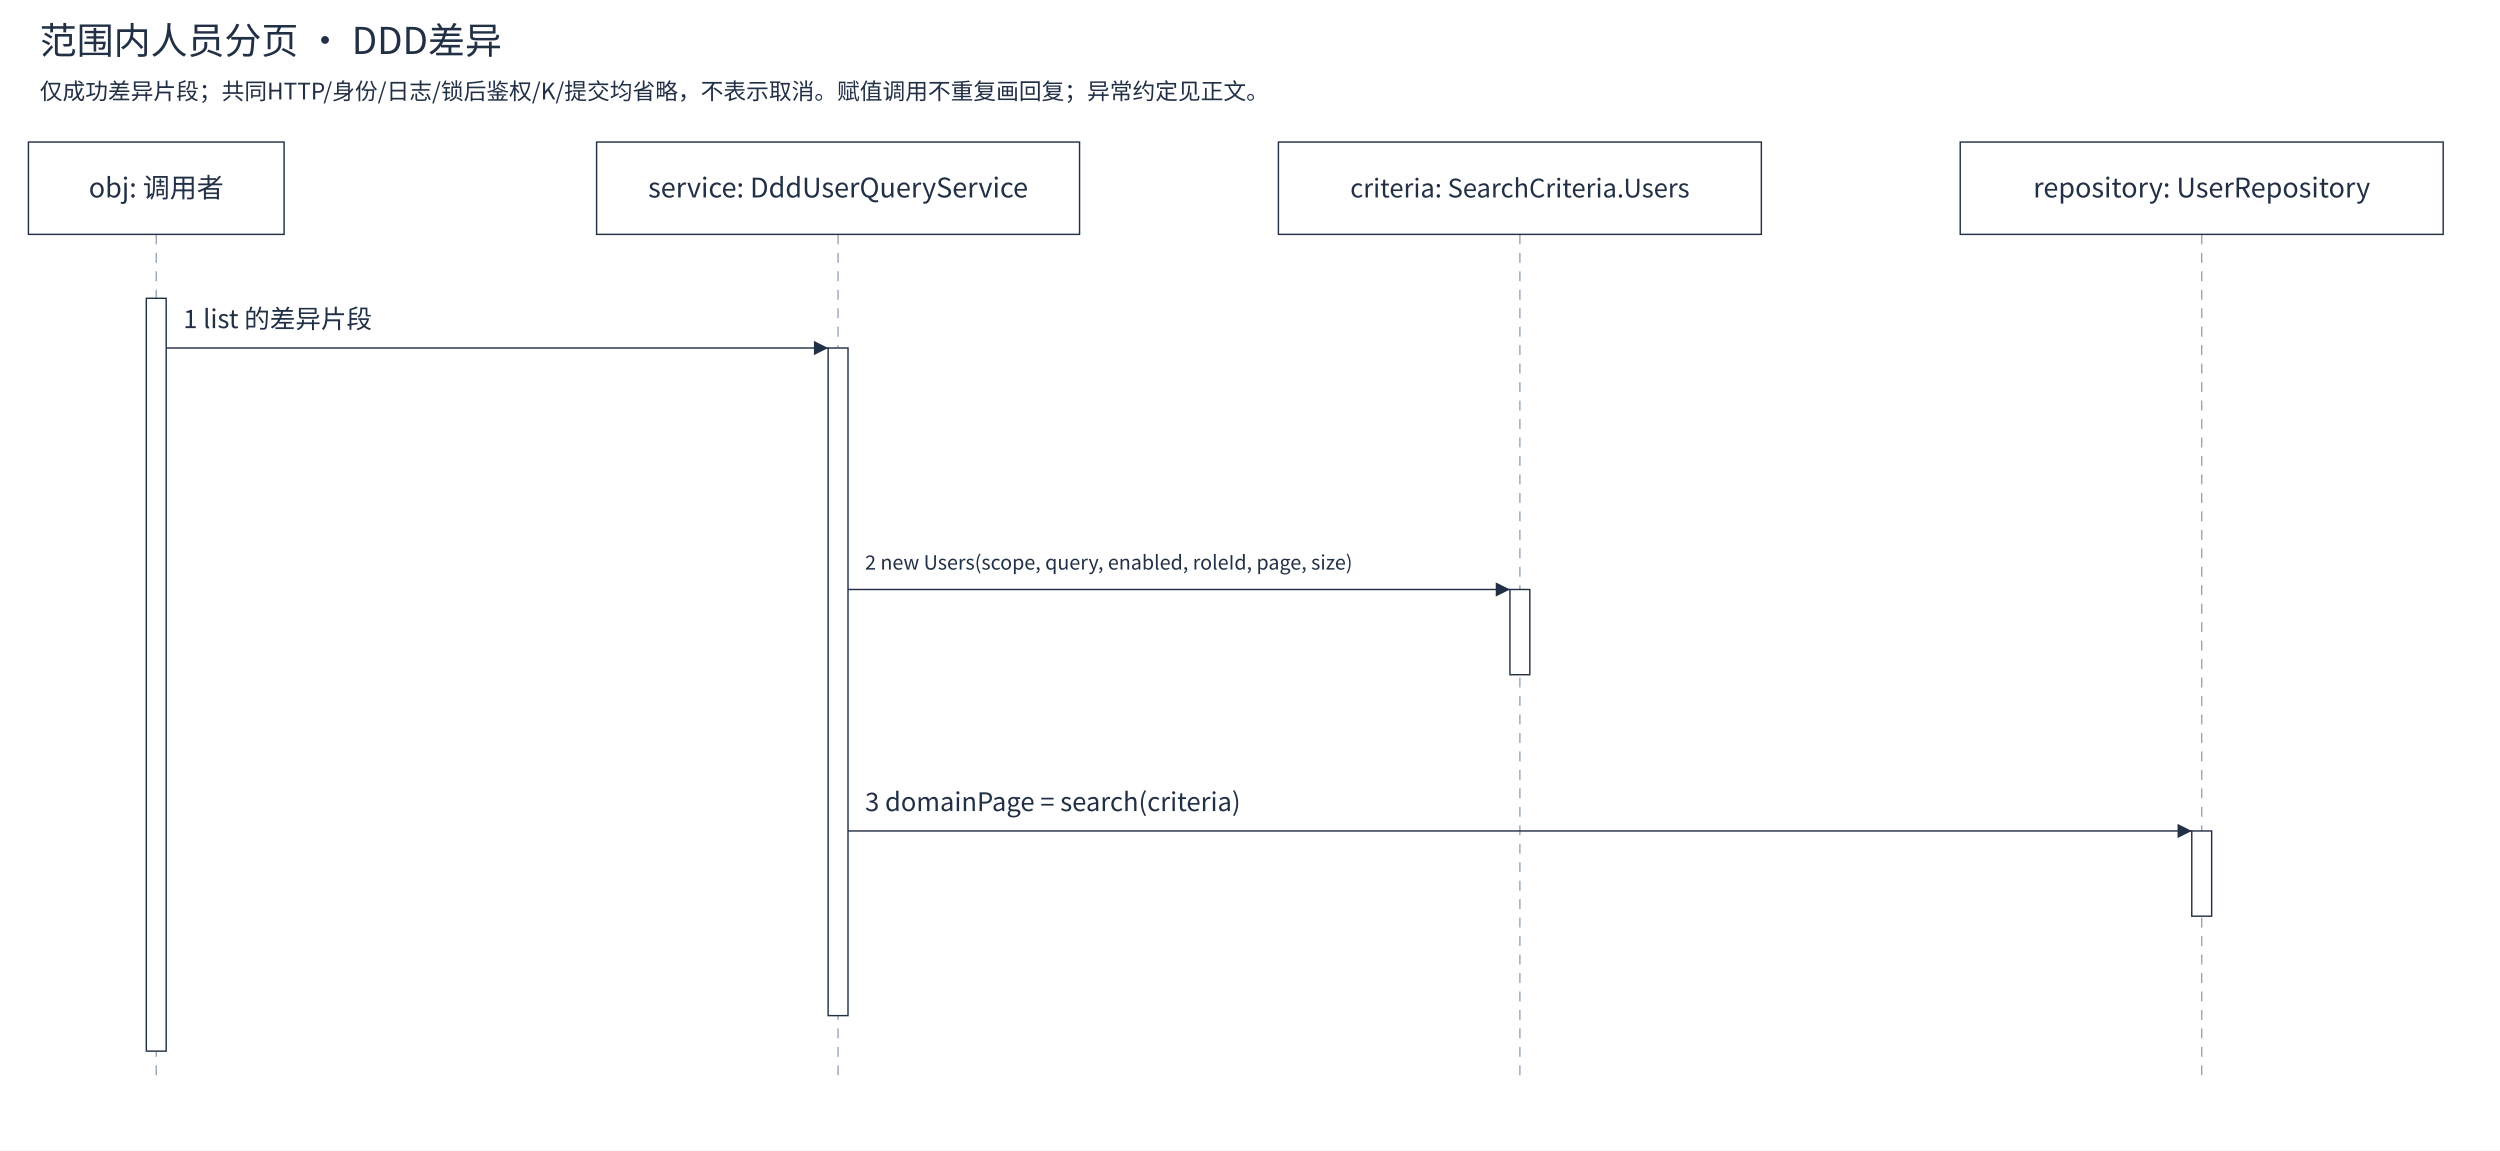
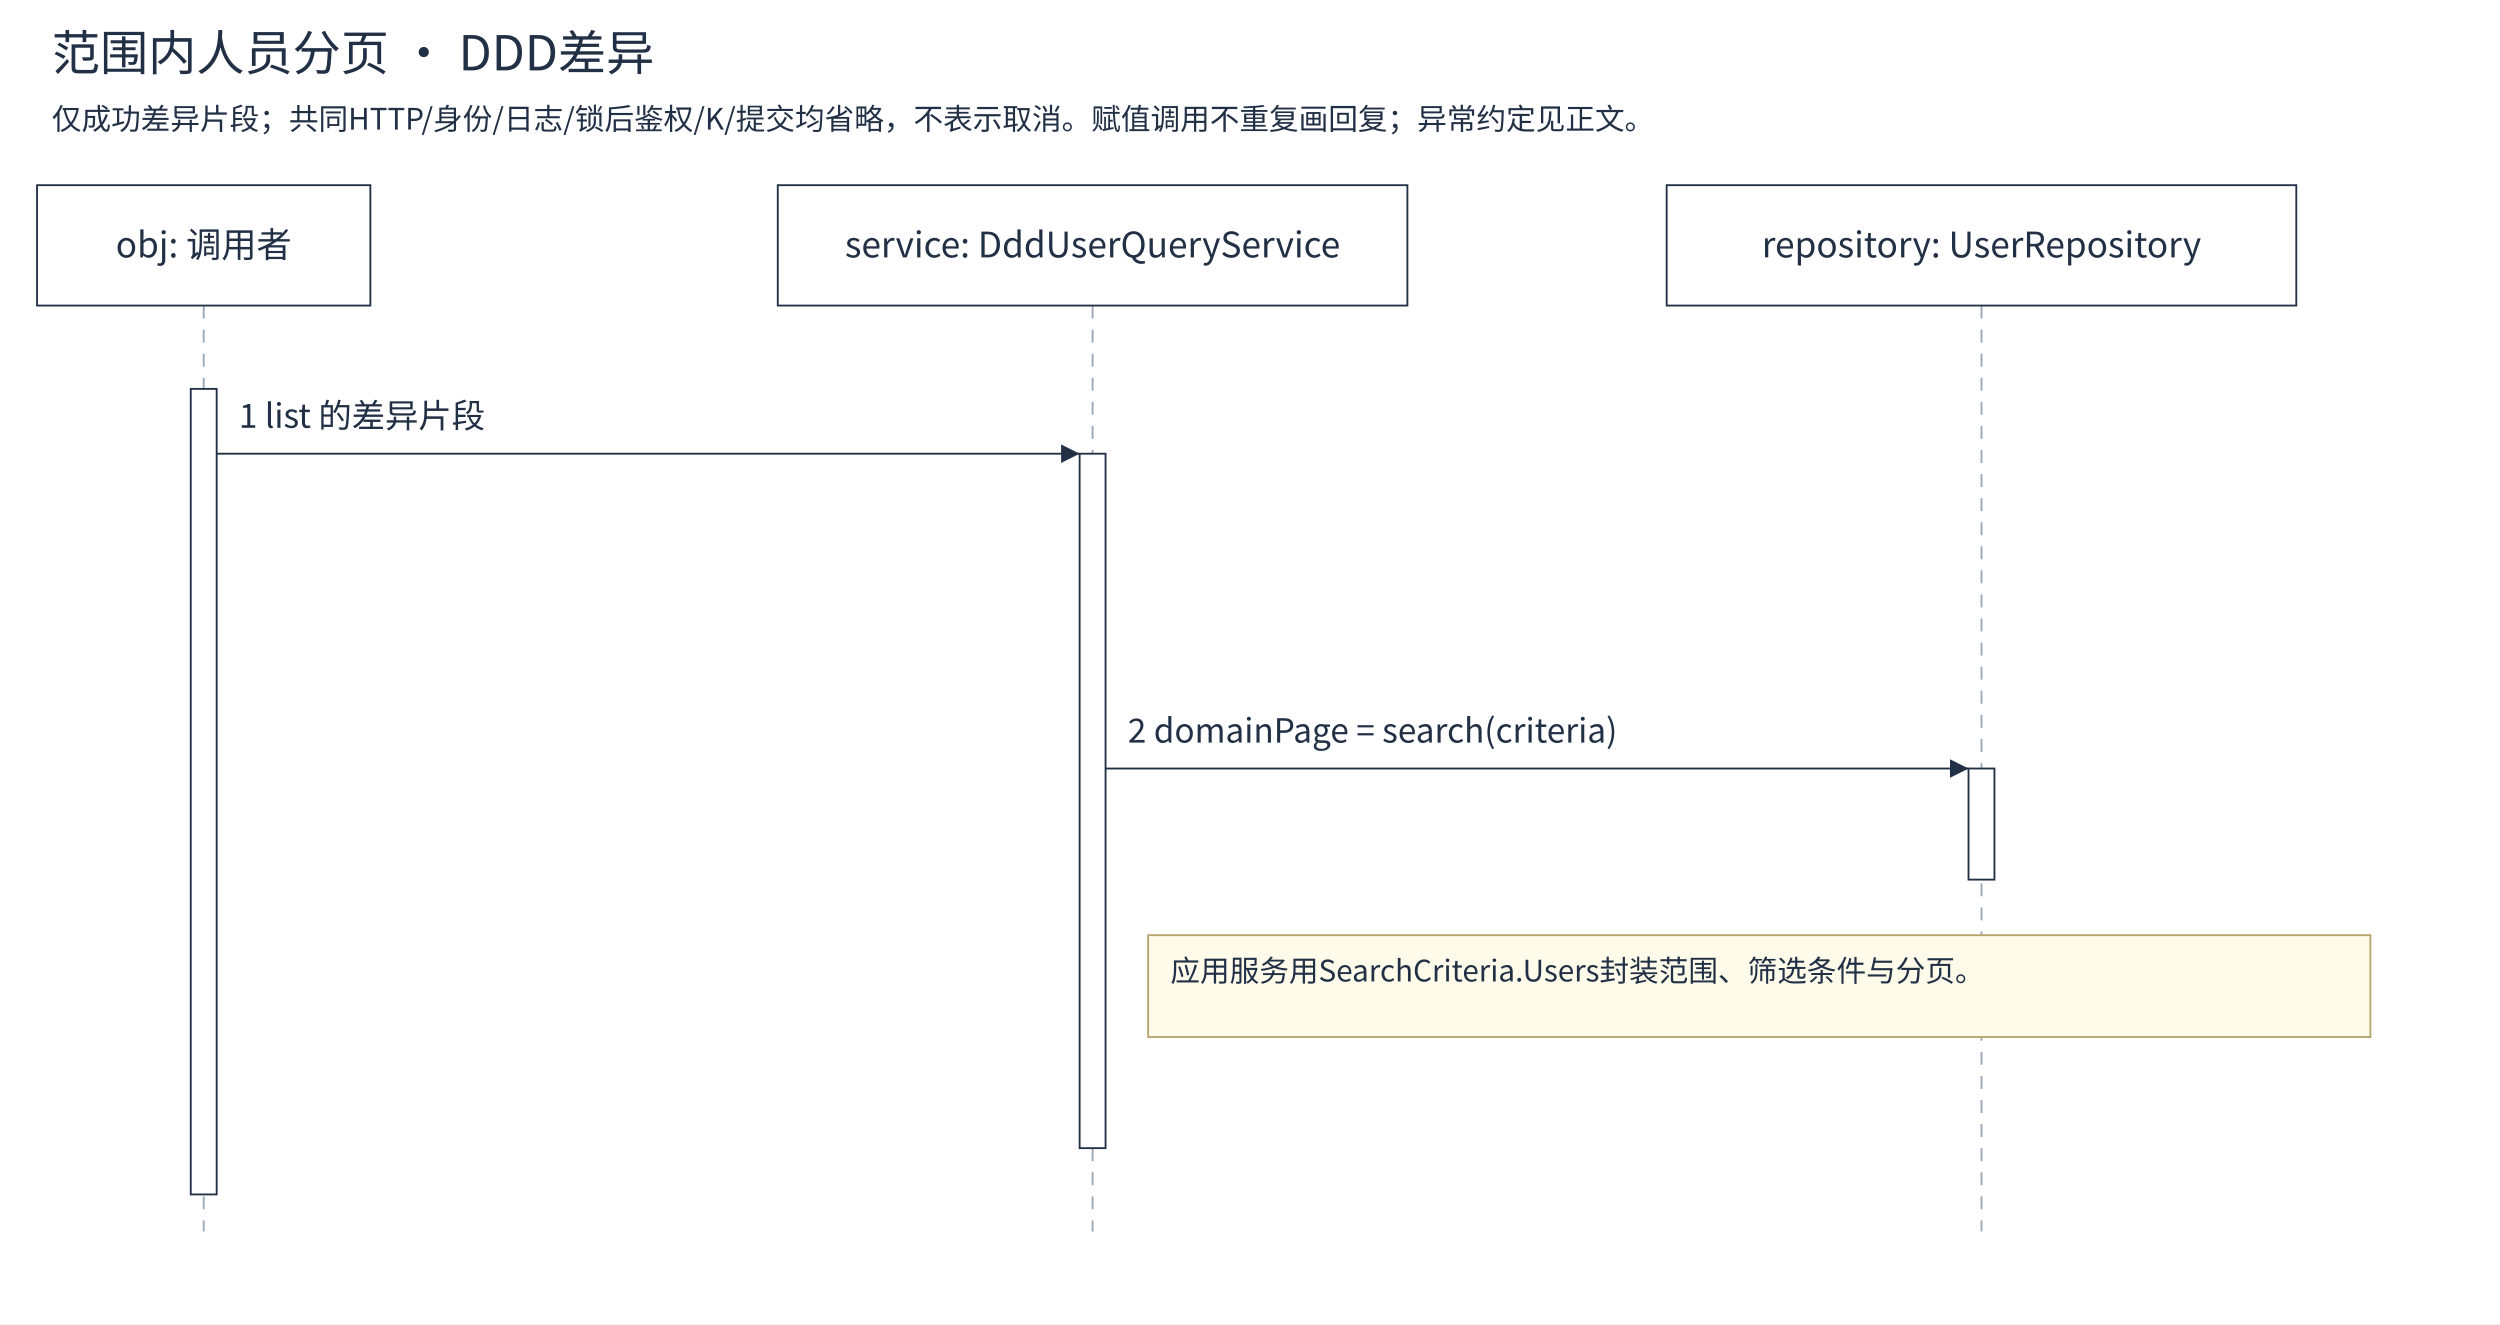
- <svg xmlns="http://www.w3.org/2000/svg" width="1760" height="810" viewBox="0 0 1760 810">
+ <svg xmlns="http://www.w3.org/2000/svg" width="1350" height="715" viewBox="0 0 1350 715">
  <defs>
    <marker id="open" markerWidth="12" markerHeight="12" refX="11" refY="6" orient="auto">
      <path d="M1,1 L11,6 L1,11" fill="none" stroke="#223046" stroke-width="1.5" />
    </marker>
    <marker id="triangle" markerWidth="14" markerHeight="14" refX="13" refY="7" orient="auto">
      <path d="M1,1 L13,7 L1,13 Z" fill="white" stroke="#245a93" stroke-width="1.4" />
    </marker>
    <marker id="filled" markerWidth="12" markerHeight="12" refX="11" refY="6" orient="auto">
      <path d="M1,1 L11,6 L1,11 Z" fill="#223046" />
    </marker>
  </defs>
  <rect width="100%" height="100%" fill="white" />
  <g font-family="Microsoft YaHei,Noto Sans CJK SC,Arial,sans-serif">
    <text x="28" y="38" font-size="26" text-anchor="start" fill="#223046">范围内人员分页 · DDD差异</text>
    <text x="28" y="70" font-size="16" text-anchor="start" fill="#223046">仅成功差异片段；共同HTTP/身份/日志/锁后鉴权/K/提交均省略，不表示取消。赋值调用不重复画回复；异常约定见正文。</text>
-     <path d="M110,165V760" stroke="#9aa7b7" stroke-dasharray="7 6" />
+     <path d="M110,165V665" stroke="#9aa7b7" stroke-dasharray="7 6" />
    <rect x="20" y="100" width="180" height="65" fill="white" stroke="#223046" />
    <text x="110" y="139" font-size="19" text-anchor="middle" fill="#223046">obj: 调用者</text>
-     <path d="M590,165V760" stroke="#9aa7b7" stroke-dasharray="7 6" />
+     <path d="M590,165V665" stroke="#9aa7b7" stroke-dasharray="7 6" />
    <rect x="420" y="100" width="340" height="65" fill="white" stroke="#223046" />
    <text x="590" y="139" font-size="19" text-anchor="middle" fill="#223046">service: DddUserQueryService</text>
-     <path d="M1070,165V760" stroke="#9aa7b7" stroke-dasharray="7 6" />
+     <path d="M1070,165V665" stroke="#9aa7b7" stroke-dasharray="7 6" />
    <rect x="900" y="100" width="340" height="65" fill="white" stroke="#223046" />
-     <text x="1070" y="139" font-size="17.966" text-anchor="middle" fill="#223046">criteria: SearchCriteria.Users</text>
-     <path d="M1550,165V760" stroke="#9aa7b7" stroke-dasharray="7 6" />
-     <rect x="1380" y="100" width="340" height="65" fill="white" stroke="#223046" />
-     <text x="1550" y="139" font-size="19" text-anchor="middle" fill="#223046">repository: UserRepository</text>
-     <rect x="103" y="210" width="14" height="530" fill="white" stroke="#223046" />
-     <rect x="583" y="245" width="14" height="470" fill="white" stroke="#223046" />
+     <text x="1070" y="139" font-size="19" text-anchor="middle" fill="#223046">repository: UserRepository</text>
+     <rect x="103" y="210" width="14" height="435" fill="white" stroke="#223046" />
+     <rect x="583" y="245" width="14" height="375" fill="white" stroke="#223046" />
    <rect x="1063" y="415" width="14" height="60" fill="white" stroke="#223046" />
-     <rect x="1543" y="585" width="14" height="60" fill="white" stroke="#223046" />
+     <rect x="620" y="505" width="660" height="55" fill="#fffbea" stroke="#b6a56d" />
+     <text x="632" y="530" font-size="16" text-anchor="start" fill="#223046">应用服务用SearchCriteria.Users封装范围、筛选条件与分页。</text>
    <path d="M117,245H583" stroke="#223046" marker-end="url(#filled)" />
    <text x="129" y="231" font-size="18" text-anchor="start" fill="#223046">1 list 的差异片段</text>
    <path d="M597,415H1063" stroke="#223046" marker-end="url(#filled)" />
-     <text x="609" y="401" font-size="13.873" text-anchor="start" fill="#223046">2 new Users(scope, query, enabled, roleId, page, size)</text>
-     <path d="M597,585H1543" stroke="#223046" marker-end="url(#filled)" />
-     <text x="609" y="571" font-size="18" text-anchor="start" fill="#223046">3 domainPage = search(criteria)</text>
+     <text x="609" y="401" font-size="18" text-anchor="start" fill="#223046">2 domainPage = search(criteria)</text>
  </g>
</svg>
